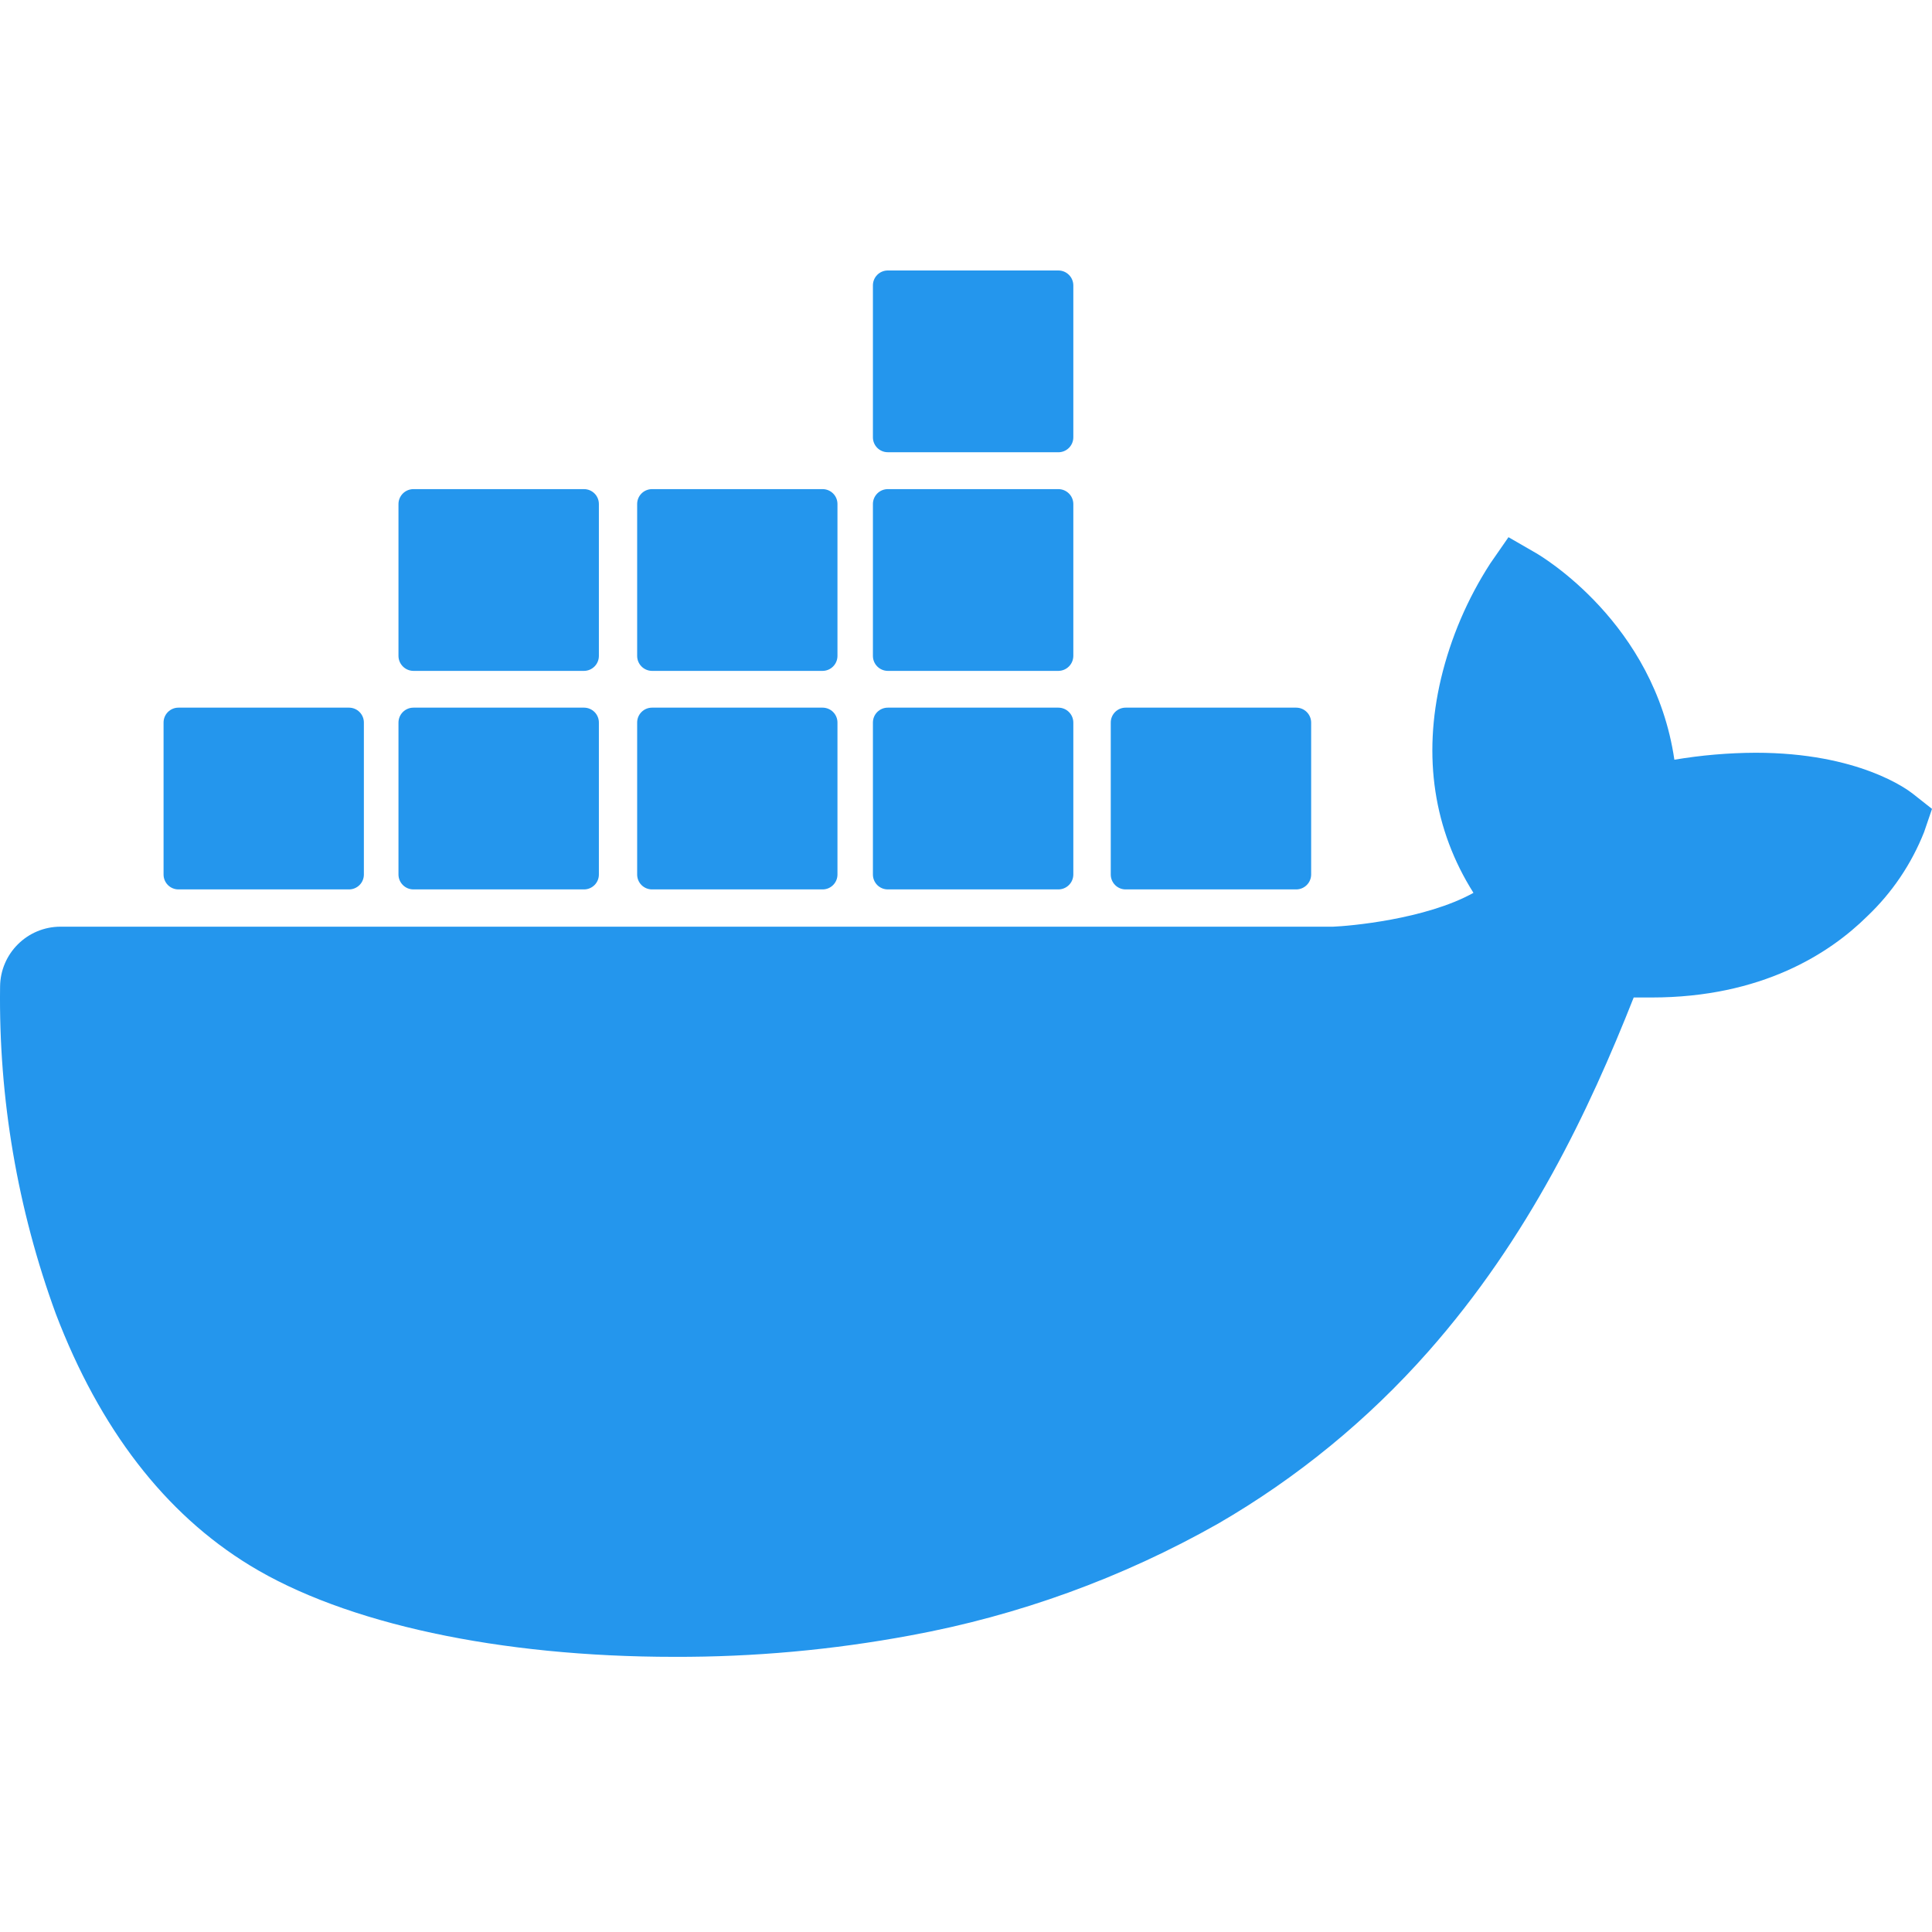
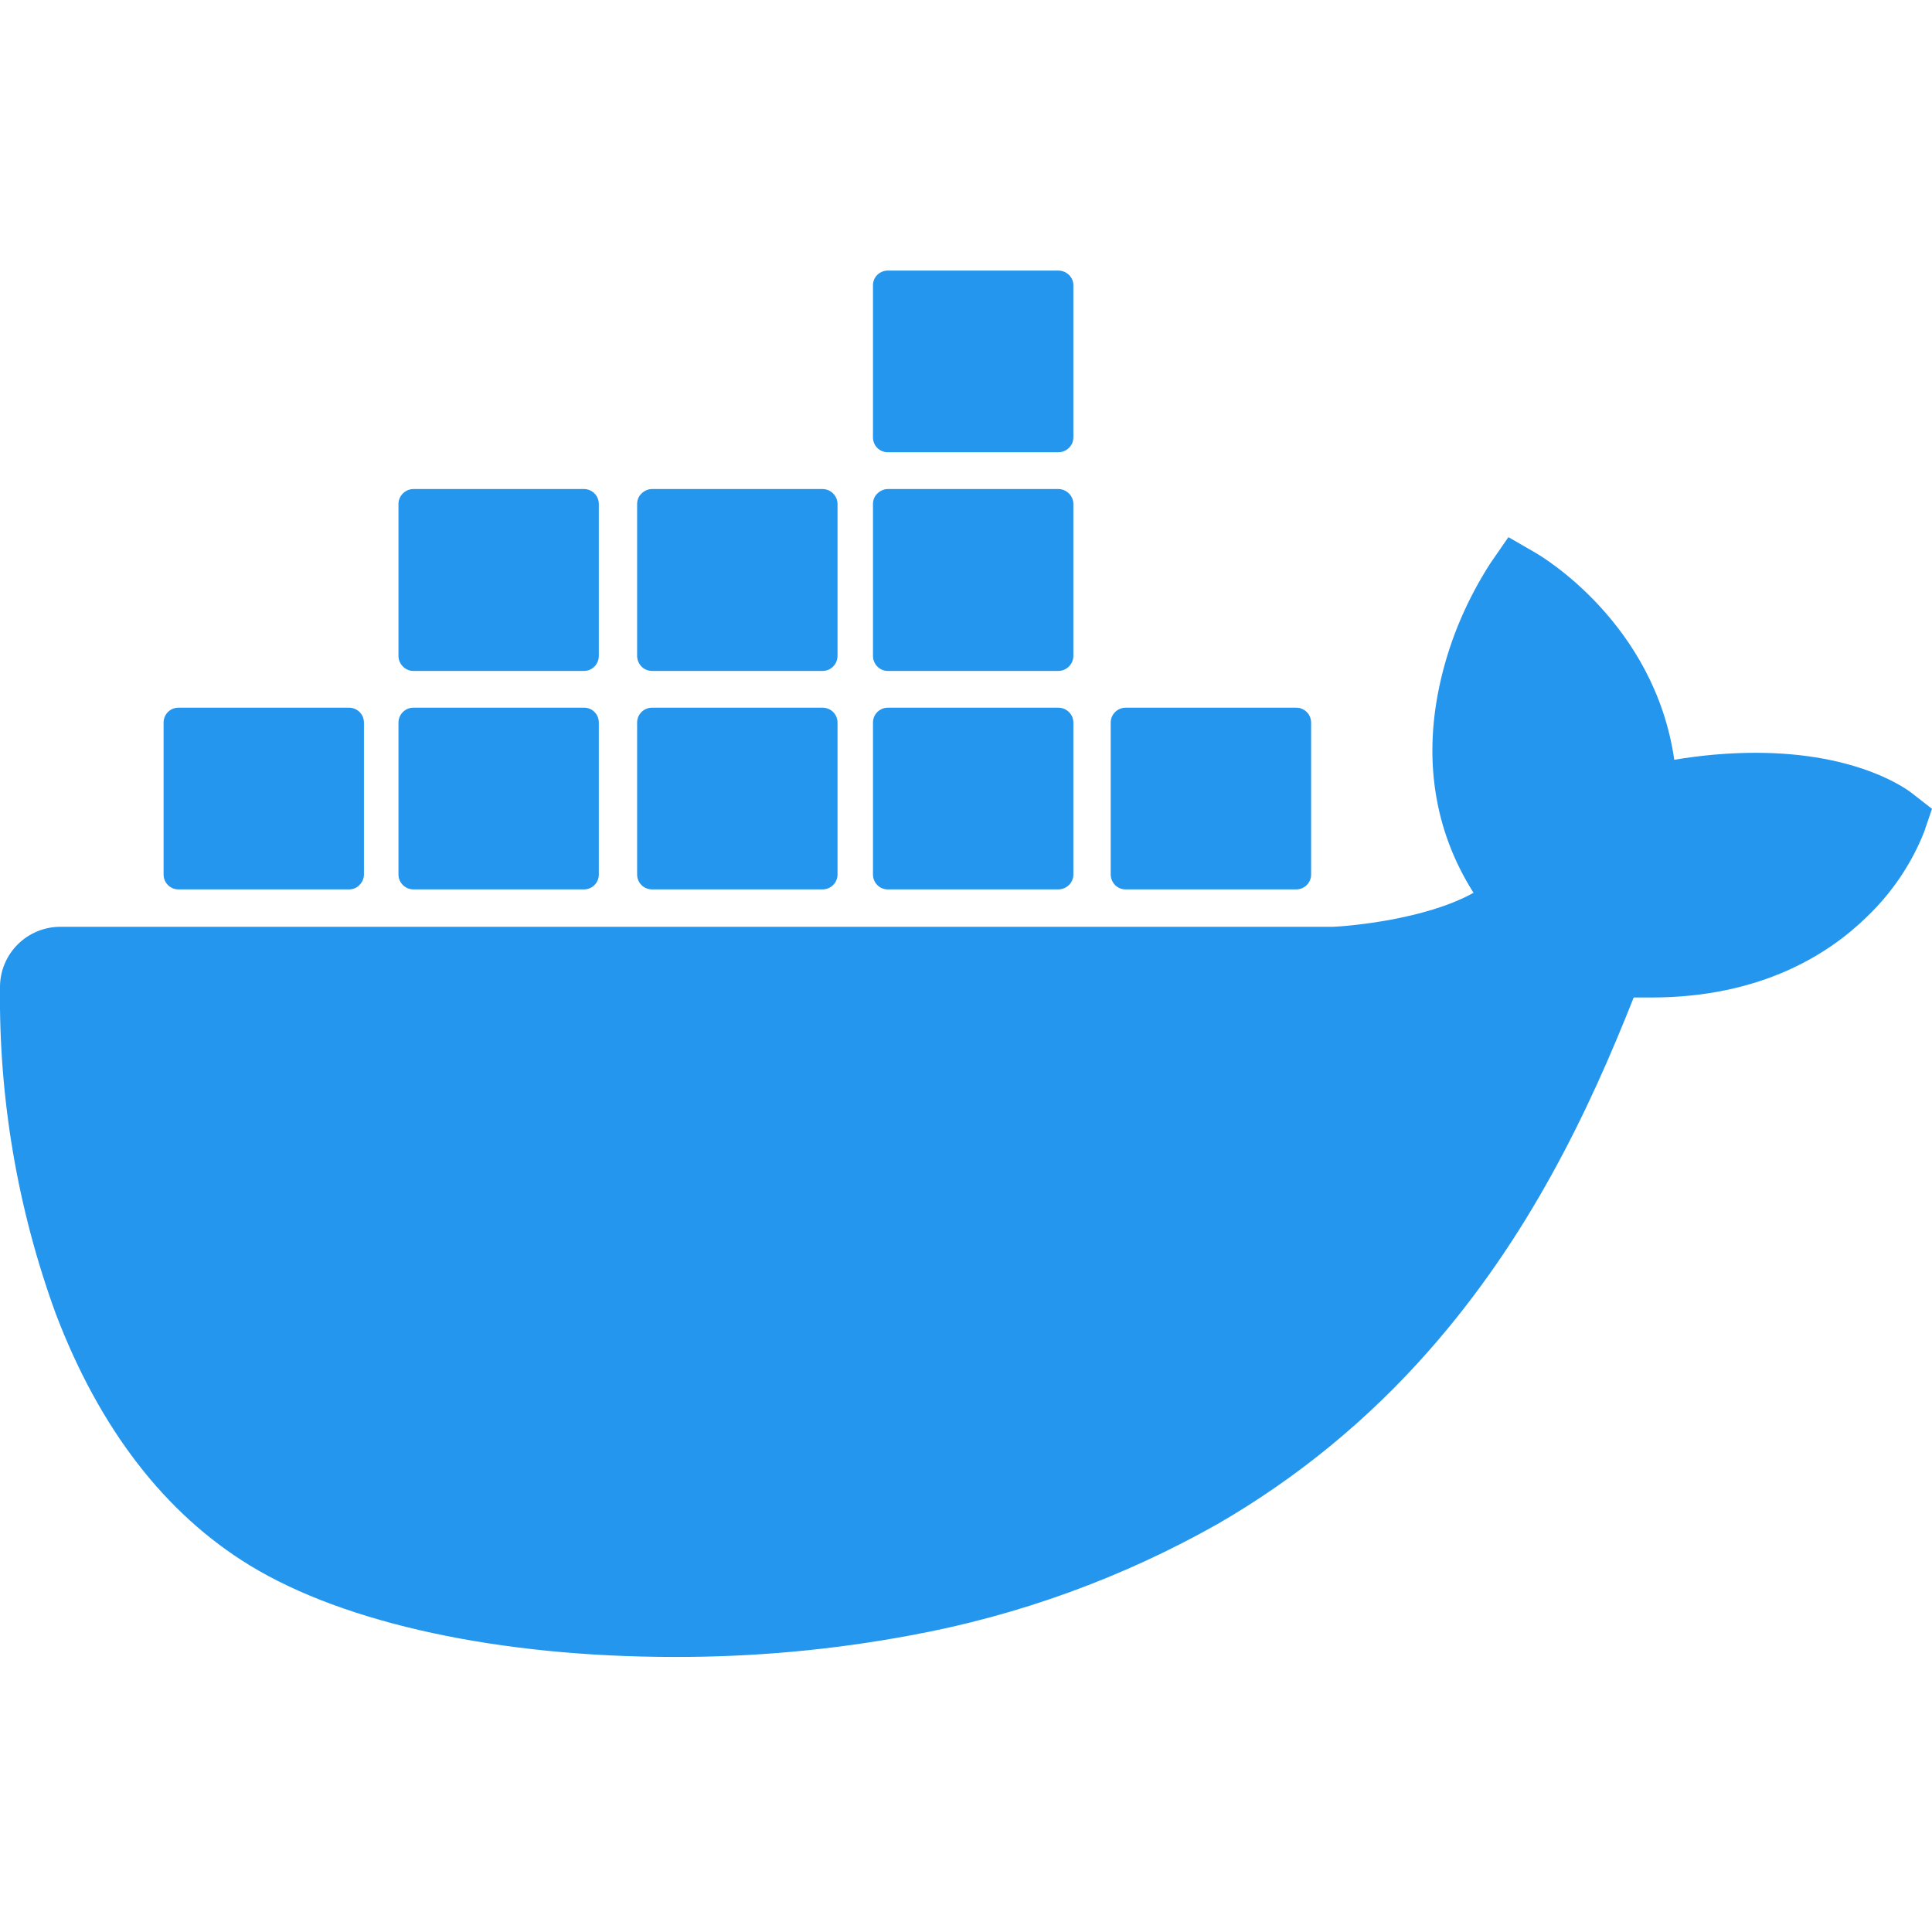
- <svg xmlns="http://www.w3.org/2000/svg" fill="none" viewBox="0 0 100 100">
-   <path fill="#2496ED" d="M99.014 41.089c-.271-.216-2.803-2.127-8.142-2.127a26 26 0 0 0-4.207.361c-1.034-7.083-6.89-10.536-7.153-10.691l-1.433-.827-.943 1.36a19.2 19.2 0 0 0-2.55 5.96c-.955 4.043-.374 7.841 1.68 11.088-2.48 1.382-6.459 1.722-7.264 1.752H3.131a3.13 3.13 0 0 0-3.127 3.113A47.4 47.4 0 0 0 2.89 68.005c2.27 5.95 5.645 10.334 10.037 13.017 4.922 3.014 12.918 4.736 21.982 4.736a65.6 65.6 0 0 0 12.207-1.107 51 51 0 0 0 15.932-5.787 43.8 43.8 0 0 0 10.872-8.9c5.22-5.908 8.328-12.487 10.64-18.334h.922c5.714 0 9.227-2.287 11.165-4.203a12.2 12.2 0 0 0 2.945-4.362l.409-1.197z" />
-   <path fill="#2496ED" d="M9.236 46.036h8.827a.77.77 0 0 0 .771-.77v-7.863a.77.77 0 0 0-.766-.775H9.236a.77.77 0 0 0-.77.77v7.867a.77.77 0 0 0 .77.771m12.164 0h8.828a.77.77 0 0 0 .77-.77v-7.863a.77.77 0 0 0-.766-.775H21.4a.775.775 0 0 0-.775.775v7.862a.775.775 0 0 0 .775.771m12.35 0h8.827a.77.77 0 0 0 .77-.77v-7.863a.77.77 0 0 0-.766-.775h-8.832a.77.77 0 0 0-.77.77v7.867a.77.77 0 0 0 .77.771m12.204 0h8.827a.775.775 0 0 0 .775-.77v-7.863a.775.775 0 0 0-.775-.775h-8.827a.77.77 0 0 0-.771.77v7.867a.77.77 0 0 0 .77.771M21.4 34.725h8.828a.775.775 0 0 0 .77-.775v-7.863a.77.77 0 0 0-.77-.77H21.4a.775.775 0 0 0-.775.77v7.863a.78.78 0 0 0 .775.775m12.35 0h8.827a.775.775 0 0 0 .77-.775v-7.863a.77.77 0 0 0-.77-.77H33.75a.77.77 0 0 0-.771.77v7.863c0 .426.344.772.77.775m12.204 0h8.827a.78.78 0 0 0 .775-.775v-7.863a.775.775 0 0 0-.775-.77h-8.827a.77.77 0 0 0-.771.77v7.863c0 .426.344.772.77.775m.001-11.316h8.827a.775.775 0 0 0 .775-.77V14.77a.775.775 0 0 0-.775-.77h-8.827a.77.77 0 0 0-.771.77v7.867c0 .426.345.77.77.77m12.311 22.629h8.827a.775.775 0 0 0 .775-.77v-7.863a.775.775 0 0 0-.775-.775h-8.827a.77.77 0 0 0-.77.77v7.867a.77.77 0 0 0 .77.771" />
+ <svg xmlns="http://www.w3.org/2000/svg" width="40px" height="px" viewBox="0 0 40 40" version="1.1">
+   <g id="surface1">
+     <path style=" stroke:none;fill-rule:nonzero;fill:rgb(14.118%,58.824%,92.941%);fill-opacity:1;" d="M 39.605 16.438 C 39.496 16.348 38.484 15.586 36.348 15.586 C 35.785 15.586 35.223 15.637 34.664 15.73 C 34.254 12.895 31.91 11.516 31.805 11.453 L 31.23 11.121 L 30.855 11.664 C 30.383 12.398 30.035 13.203 29.836 14.051 C 29.453 15.668 29.684 17.188 30.508 18.484 C 29.516 19.039 27.922 19.176 27.602 19.188 L 1.254 19.188 C 0.562 19.188 0.004 19.742 0 20.43 C -0.027 22.738 0.363 25.035 1.156 27.203 C 2.062 29.582 3.414 31.336 5.172 32.41 C 7.141 33.613 10.34 34.305 13.965 34.305 C 15.602 34.309 17.234 34.16 18.848 33.859 C 21.086 33.449 23.238 32.668 25.219 31.547 C 26.852 30.602 28.32 29.398 29.566 27.984 C 31.656 25.621 32.898 22.992 33.824 20.652 L 34.191 20.652 C 36.477 20.652 37.883 19.738 38.66 18.973 C 39.172 18.48 39.574 17.887 39.836 17.227 L 40 16.746 Z M 39.605 16.438 " />
+     <path style=" stroke:none;fill-rule:nonzero;fill:rgb(14.118%,58.824%,92.941%);fill-opacity:1;" d="M 3.695 18.414 L 7.227 18.414 C 7.309 18.414 7.387 18.383 7.441 18.324 C 7.5 18.266 7.535 18.188 7.535 18.105 L 7.535 14.961 C 7.535 14.879 7.504 14.801 7.445 14.742 C 7.387 14.684 7.309 14.652 7.227 14.652 L 3.695 14.652 C 3.523 14.652 3.387 14.789 3.387 14.961 L 3.387 18.105 C 3.387 18.188 3.418 18.266 3.477 18.324 C 3.535 18.383 3.613 18.414 3.695 18.414 M 8.559 18.414 L 12.09 18.414 C 12.262 18.414 12.398 18.277 12.398 18.105 L 12.398 14.961 C 12.398 14.879 12.367 14.801 12.309 14.742 C 12.254 14.684 12.176 14.652 12.094 14.652 L 8.559 14.652 C 8.391 14.652 8.25 14.789 8.25 14.961 L 8.25 18.105 C 8.25 18.277 8.391 18.414 8.559 18.414 M 13.5 18.414 L 17.031 18.414 C 17.199 18.414 17.34 18.277 17.34 18.105 L 17.34 14.961 C 17.34 14.879 17.309 14.801 17.25 14.742 C 17.191 14.684 17.113 14.652 17.031 14.652 L 13.5 14.652 C 13.328 14.652 13.191 14.789 13.191 14.961 L 13.191 18.105 C 13.191 18.188 13.223 18.266 13.281 18.324 C 13.34 18.383 13.418 18.414 13.5 18.414 M 18.383 18.414 L 21.91 18.414 C 22.082 18.414 22.223 18.277 22.223 18.105 L 22.223 14.961 C 22.223 14.789 22.082 14.652 21.91 14.652 L 18.383 14.652 C 18.301 14.652 18.223 14.684 18.164 14.742 C 18.105 14.801 18.074 14.879 18.074 14.961 L 18.074 18.105 C 18.074 18.188 18.105 18.266 18.164 18.324 C 18.219 18.383 18.301 18.414 18.379 18.414 M 8.559 13.891 L 12.09 13.891 C 12.262 13.891 12.398 13.75 12.398 13.578 L 12.398 10.434 C 12.398 10.266 12.262 10.125 12.09 10.125 L 8.559 10.125 C 8.391 10.125 8.25 10.266 8.25 10.434 L 8.25 13.578 C 8.25 13.75 8.391 13.891 8.559 13.891 M 13.5 13.891 L 17.031 13.891 C 17.203 13.891 17.34 13.75 17.34 13.578 L 17.34 10.434 C 17.34 10.266 17.199 10.125 17.031 10.125 L 13.5 10.125 C 13.418 10.125 13.34 10.16 13.281 10.219 C 13.223 10.273 13.191 10.352 13.191 10.434 L 13.191 13.578 C 13.191 13.75 13.328 13.891 13.5 13.891 M 18.383 13.891 L 21.91 13.891 C 22.082 13.891 22.223 13.75 22.223 13.578 L 22.223 10.434 C 22.223 10.266 22.082 10.125 21.91 10.125 L 18.383 10.125 C 18.301 10.125 18.223 10.16 18.164 10.219 C 18.105 10.273 18.074 10.352 18.074 10.434 L 18.074 13.578 C 18.074 13.75 18.211 13.891 18.379 13.891 M 18.383 9.363 L 21.91 9.363 C 22.082 9.363 22.223 9.227 22.223 9.055 L 22.223 5.906 C 22.223 5.738 22.082 5.602 21.91 5.602 L 18.383 5.602 C 18.301 5.602 18.223 5.633 18.164 5.691 C 18.105 5.746 18.074 5.828 18.074 5.906 L 18.074 9.055 C 18.074 9.227 18.211 9.363 18.379 9.363 M 23.305 18.414 L 26.836 18.414 C 27.008 18.414 27.145 18.277 27.145 18.105 L 27.145 14.961 C 27.145 14.789 27.008 14.652 26.836 14.652 L 23.305 14.652 C 23.137 14.652 22.996 14.789 22.996 14.961 L 22.996 18.105 C 22.996 18.188 23.031 18.266 23.086 18.324 C 23.145 18.383 23.223 18.414 23.305 18.414 " />
+   </g>
</svg>
